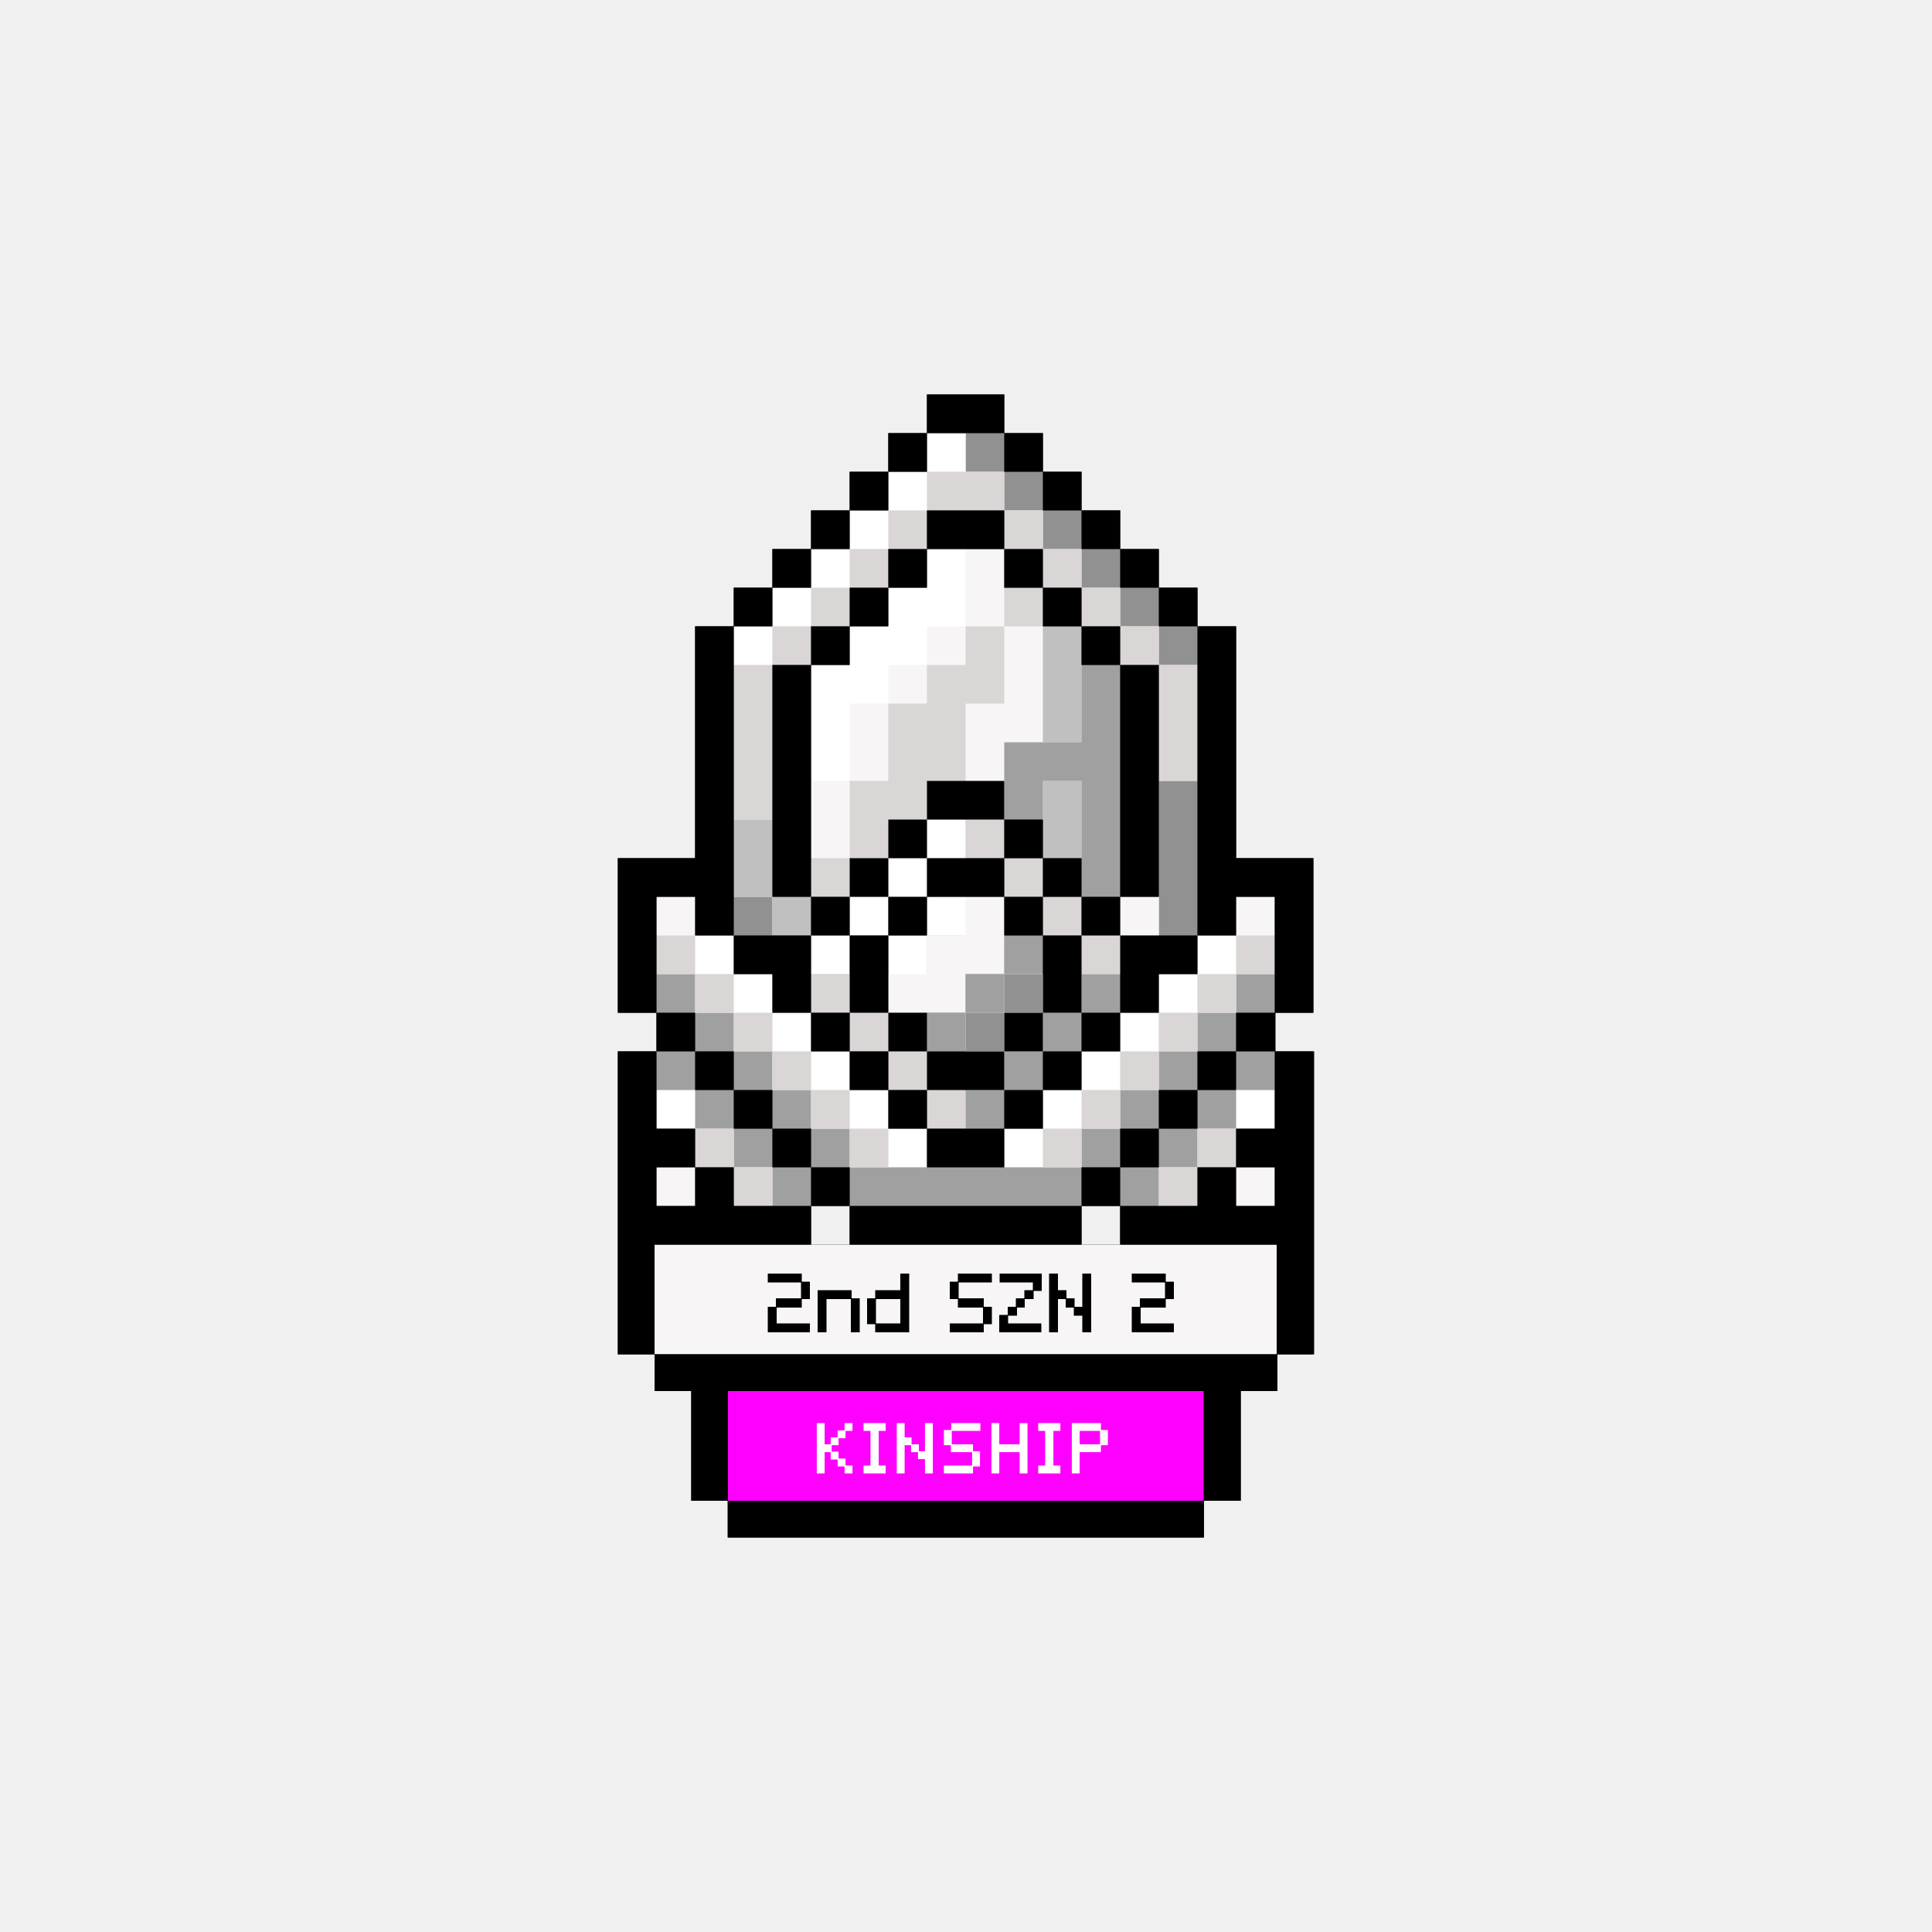
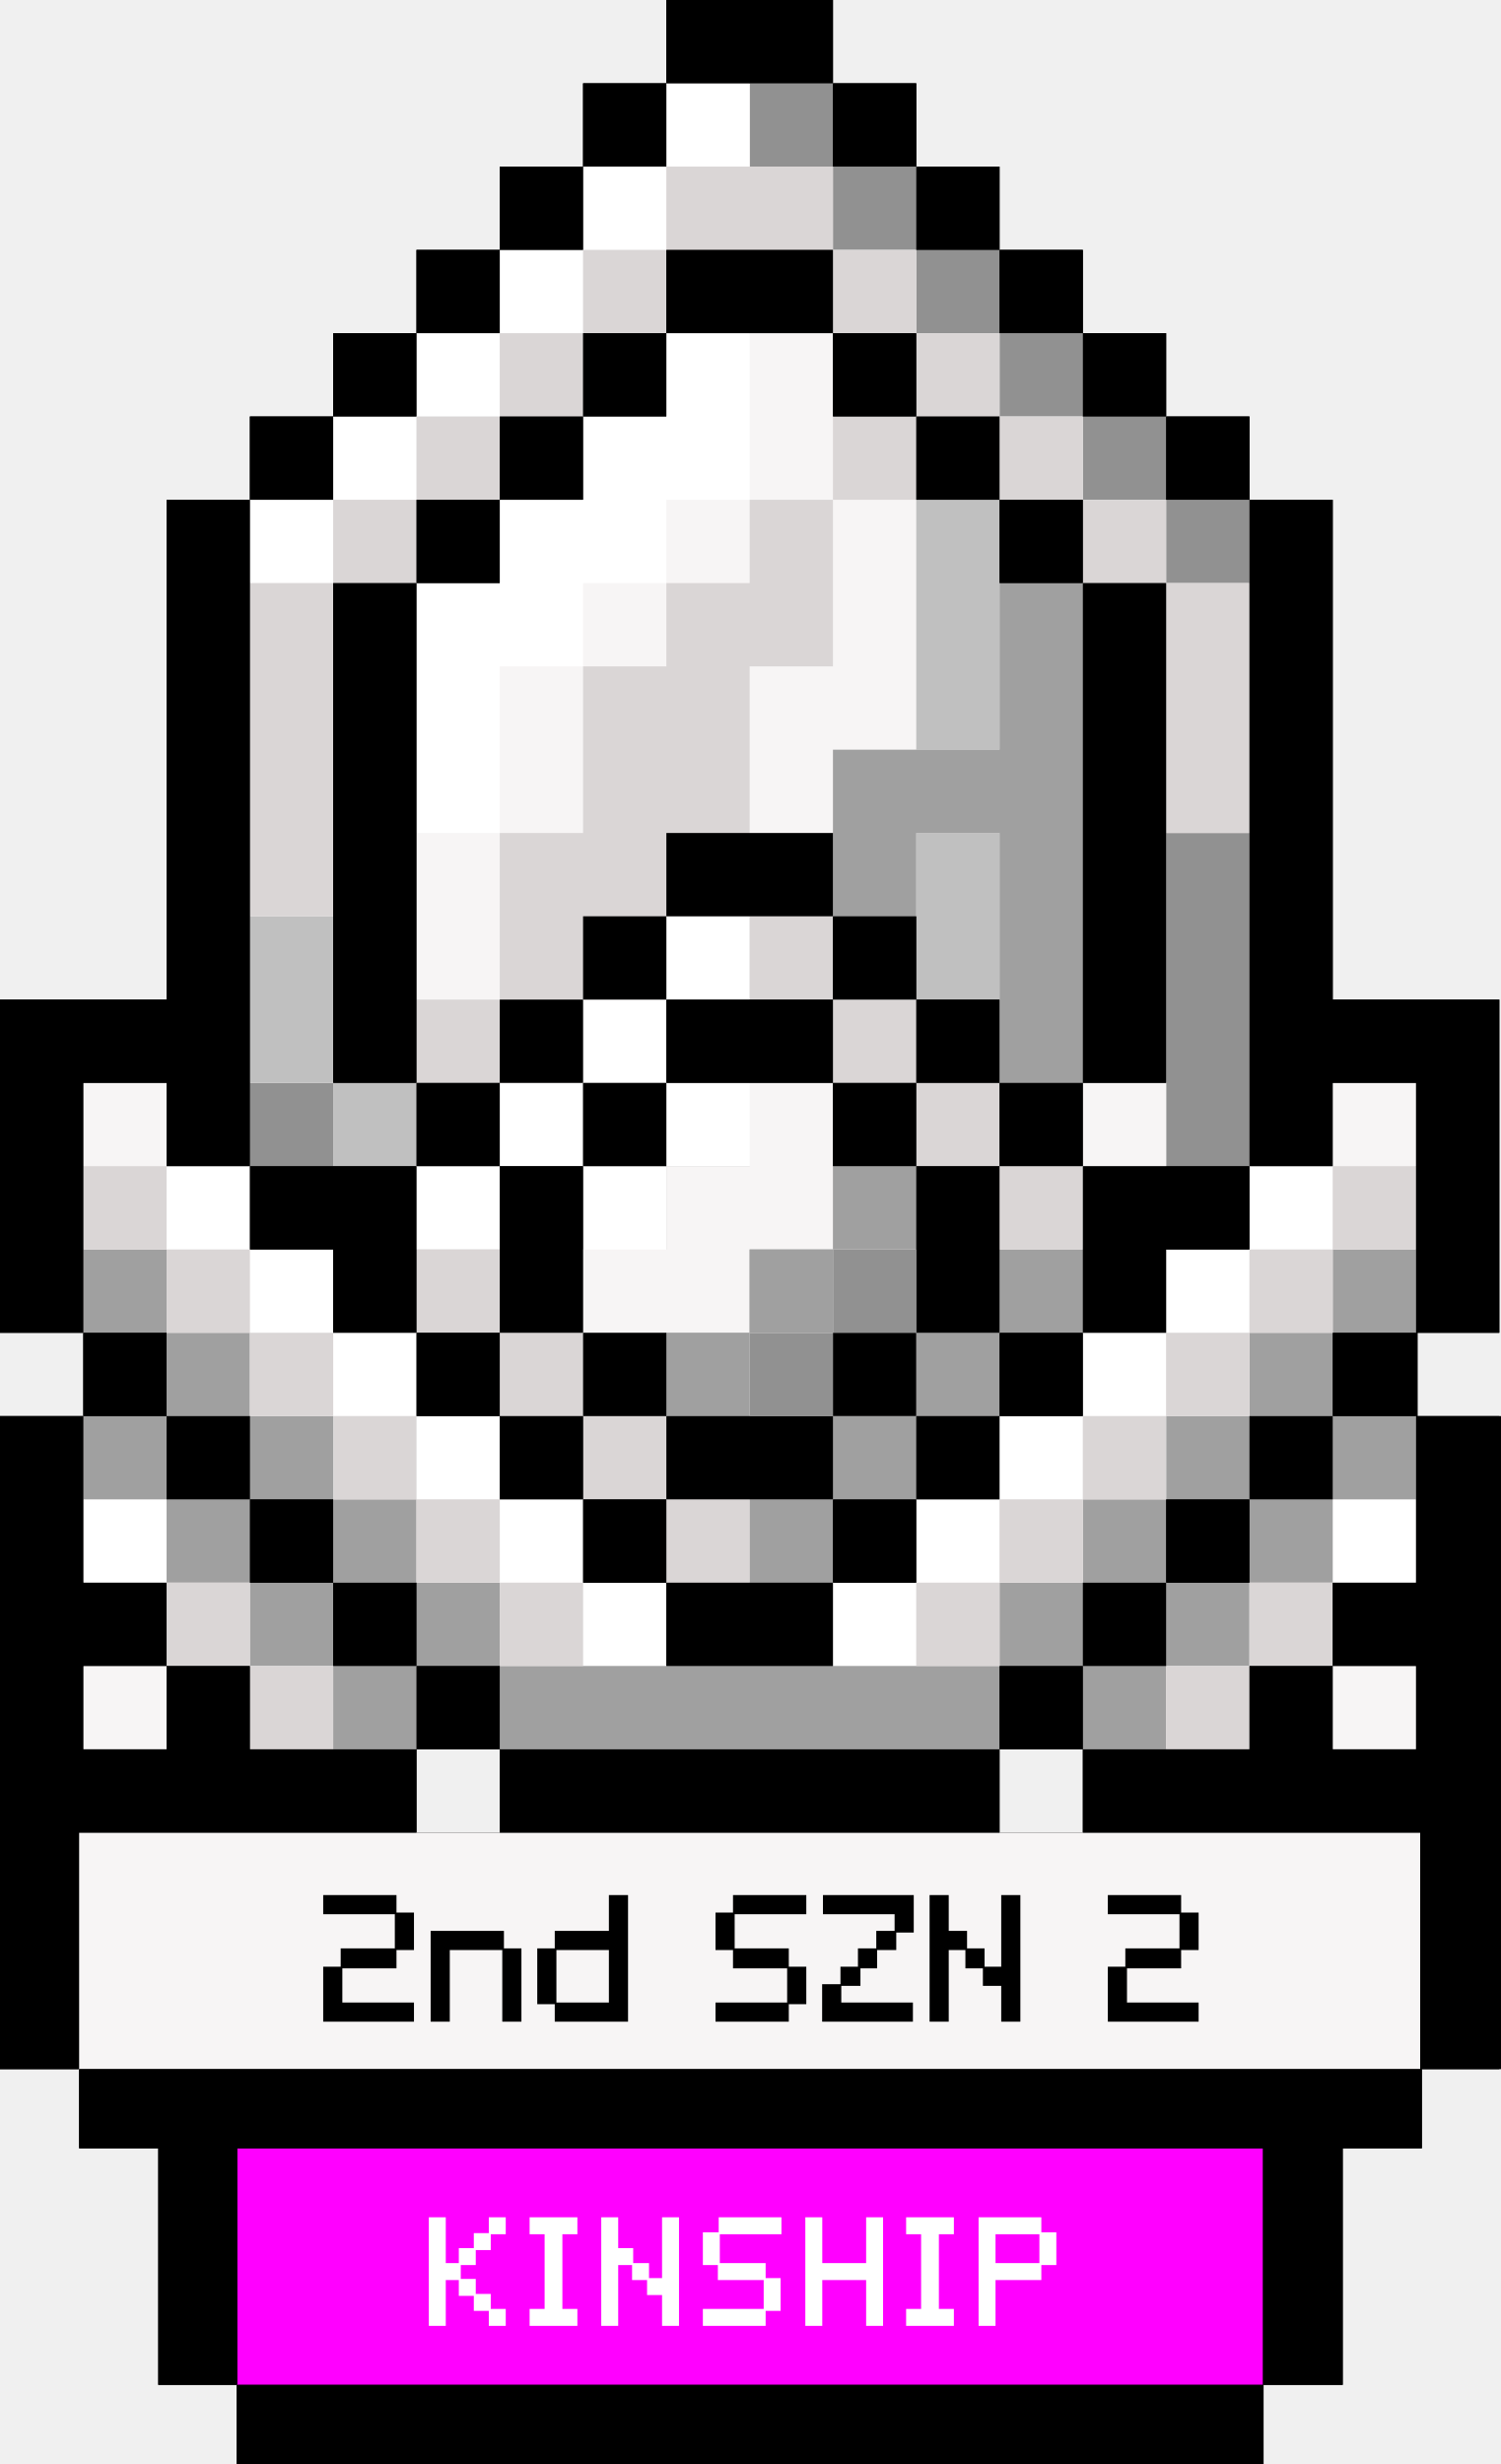
- <svg xmlns="http://www.w3.org/2000/svg" viewBox="0 0 500 500">
-   <style>.AJ{stroke-miterlimit:10}.AK{fill:#f7f5f5}</style>
-   <path d="M339.9 262.1v-40h-20v-60h-10v-10h-10v-10h-10v-10h-10v-10h-10v-10h-10v-10h-20v10h-10v10h-10v10h-10v10h-10v10h-10v10h-10v60h-20v40h10v10h-10v78.4h9.5v9.5h9.5v28.4h9.5v9.5h123.2v-9.5h9.5V360h9.5v-9.5h9.5v-78.4h-10v-10h9.8zm-120 60h-10v-10h10v10zm70 0h-10v-10h10v10z" />
-   <g class="AK">
-     <path d="M319.9 232.1v10h-10v10h-10v10h-10v10h-10v10h-10v10h-10v10h-20v-10h-10v-10h-10v-10h-10v-10h-10v-10h-10v-10h-10v-10h-10v30h10v10h10v10h10v10h10v10h10v10h60v-10h10v-10h10v-10h10v-10h10v-10h10v-30h-10 0zm-150 70h10v10h-10z" />
-     <path d="M319.9 302.1h10v10h-10zm-110-60v-10h-10v-60h10v-10h10v-10h10v-10h10v-10h20v10h10v10h10v10h10v10h10v60h-10v10h-10v10h-10v-10h-10v-10h-20v10h-10v10h-10v-10h-10v20h10v10h10v10h10v10h20v-10h10v-10h10v-10h10v-10h10v-10h10v-80h-10v-10h-10v-10h-10v-10h-10v-10h-10v-10h-20v10h-10v10h-10v10h-10v10h-10v10h-10v80h20z" />
-     <path d="M219.9 242.1h10v-10h10v-10h20v-10h10v10h10v10h10v-60h-10v-10h-10v-10h-10v-10h-20v10h-10v10h-10v10h-10v60h10v10h0zm-20 50h-10v-10h-10v-10h-10v20h10v10h10v10h20v-10h-10v-10z" />
-     <path d="M309.9 282.1v10h-10v10h-10v10h20v-10h10v-10h10v-20h-10v10h-10zm-40-50h10v10h-10z" />
-     <path d="M259.9 222.1h10v10h-10z" />
+ <svg xmlns="http://www.w3.org/2000/svg" viewBox="0 0 180.2 295.8">
+   <path d="M180 160v-40h-20V60h-10V50h-10V40h-10V30h-10V20h-10V10h-10V0H80v10H70v10H60v10H50v10H40v10H30v10H20v60H0v40h10v10H0v78.4h9.5v9.5H19v28.4h9.5v9.5h123.2v-9.5h9.5v-28.4h9.5v-9.5h9.5V170h-10v-10h9.8 0zM60 220H50v-10h10v10zm70 0h-10v-10h10v10z" />
+   <g fill="#f7f5f5">
+     <path d="M160 130v10h-10v10h-10v10h-10v10h-10v10h-10v10h-10v10H80v-10H70v-10H60v-10H50v-10H40v-10H30v-10H20v-10H10v30h10v10h10v10h10v10h10v10h10v10h60v-10h10v-10h10v-10h10v-10h10v-10h10v-30h-10 0zM10 200h10v10H10v-10z" />
+     <path d="M160 200h10v10h-10v-10zM50 140v-10H40V70h10V60h10V50h10V40h10V30h20v10h10v10h10v10h10v10h10v60h-10v10h-10v10h-10v-10h-10v-10H80v10H70v10H60v-10H50v20h10v10h10v10h10v10h20v-10h10v-10h10v-10h10v-10h10v-10h10V60h-10V50h-10V40h-10V30h-10V20h-10V10H80v10H70v10H60v10H50v10H40v10H30v80h20z" />
+     <path d="M60 140h10v-10h10v-10h20v-10h10v10h10v10h10V70h-10V60h-10V50h-10V40H80v10H70v10H60v10H50v60h10v10h0zm-20 50H30v-10H20v-10H10v20h10v10h10v10h20v-10H40v-10z" />
+     <path d="M150 180v10h-10v10h-10v10h20v-10h10v-10h10v-20h-10v10h-10zm-40-50h10v10h-10v-10z" />
+     <path d="M100,120h10v10h-10V120z" />
  </g>
-   <path d="M249.9 212.1h10v10h-10zm-10 30v10 10h10v-10h10v-10h-10zm30-10h10v10h-10z" fill="#a0a0a0" />
+   <path d="M90 110h10v10H90v-10zm-10 30v10 10h10v-10h10v-10H90 80zm30-10h10v10h-10v-10z" fill="#a0a0a0" />
  <g fill="#919191">
-     <path d="M249.9 112.1h10v10h-10z" />
-     <path d="M259.9 122.1h10v10h-10z" />
-     <path d="M269.9 132.1h10v10h-10z" />
-     <path d="M279.9 142.1h10v10h-10z" />
-     <path d="M289.9 152.1h10v10h-10z" />
-     <path d="M299.9 162.1h10v10h-10zm0 50v30h10v-40h-10v10z" />
-     <path d="M189.9 232.1h10v10h-10zm100 10h10v10h-10z" />
-     <path d="M279.9 252.1h10v10h-10z" />
-     <path d="M269.9 262.1h10v10h-10z" />
-     <path d="M259.9 272.1h10v10h-10z" />
-     <path d="M249.9 282.1h10v10h-10zm0-20h10v10h-10z" />
-     <path d="M259.9 252.1h10v10h-10z" />
+     <path d="M90,10h10v10H90V10z" />
+     <path d="M100,20h10v10h-10V20z" />
+     <path d="M110,30h10v10h-10V30z" />
+     <path d="M120,40h10v10h-10V40z" />
+     <path d="M130,50h10v10h-10V50z" />
+     <path d="M140 60h10v10h-10V60zm0 50v30h10v-40h-10v10z" />
+     <path d="M30 130h10v10H30v-10zm100 10h10v10h-10v-10z" />
+     <path d="M120,150h10v10h-10V150z" />
+     <path d="M110,160h10v10h-10V160z" />
+     <path d="M100,170h10v10h-10V170z" />
+     <path d="M90 180h10v10H90v-10zm0-20h10v10H90v-10z" />
+     <path d="M100,150h10v10h-10V150z" />
  </g>
-   <g class="AK">
-     <path d="M229.9 192.1v-10h-10v20h10v-10z" />
-     <path d="M209.9 212.1v10h10v-20h-10v10zm20-40h10v10h-10zm0 50h10v10h-10z" />
-     <path d="M239.9 212.1h10v10h-10z" />
-     <path d="M259.9 182.1h-10v30h10v-20h10v-30h-10v20zm-20-20h10v10h-10z" />
-     <path d="M259.9 152.1v-10h-10v20h10v-10z" />
+   <g fill="#f7f5f5">
+     <path d="M70,90V80H60v20h10V90z" />
+     <path d="M50 110v10h10v-20H50v10zm20-40h10v10H70V70zm0 50h10v10H70v-10z" />
+     <path d="M80,110h10v10H80V110z" />
+     <path d="M100 80H90v30h10V90h10V60h-10v20zM80 60h10v10H80V60z" />
+     <path d="M100,50V40H90v20h10V50z" />
  </g>
  <g fill="#fff">
-     <path d="M239.9 112.1h10v10h-10z" />
-     <path d="M229.9 122.1h10v10h-10z" />
-     <path d="M219.9 132.1h10v10h-10z" />
-     <path d="M209.9 142.1h10v10h-10z" />
-     <path d="M199.9 152.1h10v10h-10z" />
-     <path d="M189.9 162.1h10v10h-10z" />
+     <path d="M80,10h10v10H80V10z" />
+     <path d="M70,20h10v10H70V20z" />
+     <path d="M60,30h10v10H60V30z" />
+     <path d="M50,40h10v10H50V40z" />
+     <path d="M40,50h10v10H40V50z" />
+     <path d="M30,60h10v10H30V60z" />
  </g>
-   <g class="AK">
-     <path d="M289.9 232.1h10v10h-10z" />
-     <path d="M279.9 242.1h10v10h-10z" />
-     <path d="M269.9 252.1h10v10h-10z" />
-     <path d="M259.9 262.1h10v10h-10z" />
-     <path d="M249.9 272.1h10v10h-10zm70-40h10v10h-10zm-70 20h10v-20h-10v10h-10v10h-10v10h20v-10zm-80 50h10v10h-10zm150 0h10v10h-10zm-150-70h10v10h-10z" />
+   <g fill="#f7f5f5">
+     <path d="M130,130h10v10h-10V130z" />
+     <path d="M120,140h10v10h-10V140z" />
+     <path d="M110,150h10v10h-10V150z" />
+     <path d="M100,160h10v10h-10V160z" />
+     <path d="M90 170h10v10H90v-10zm70-40h10v10h-10v-10zm-70 20h10v-20H90v10H80v10H70v10h20v-10zm-80 50h10v10H10v-10zm150 0h10v10h-10v-10zM10 130h10v10H10v-10z" />
  </g>
  <g fill="silver">
-     <path d="M269.9 162.1v30h10v-30h-10zm0 40h10v20h-10zm-70 10h-10v20h10v-20z" />
-     <path d="M199.9 232.1h10v10h-10z" />
-     <path d="M209.9 242.1h10v10h-10z" />
-     <path d="M219.9 252.1h10v10h-10z" />
-     <path d="M229.9 262.1v10h10v10h10v-20h-20z" />
-     <path d="M249.9 252.1h10v10h-10z" />
+     <path d="M110 60v30h10V60h-10zm0 40h10v20h-10v-20zm-70 10H30v20h10v-20z" />
+     <path d="M40,130h10v10H40V130z" />
+     <path d="M50,140h10v10H50V140z" />
+     <path d="M60,150h10v10H60V150z" />
+     <path d="M70,160v10h10v10h10v-20H70z" />
+     <path d="M90,150h10v10H90V150z" />
  </g>
  <g fill="#fff">
-     <path d="M239.9 152.1h-10v10h-10v10h-10v10 10 10h10v-10-10h10v-10h10v-10h10v-10-10h-10zm20 140h10v10h-10z" />
-     <path d="M269.9 282.1h10v10h-10z" />
-     <path d="M279.9 272.1h10v10h-10z" />
-     <path d="M289.9 262.1h10v10h-10z" />
-     <path d="M299.9 252.1h10v10h-10z" />
-     <path d="M309.9 242.1h10v10h-10zm-140 40h10v10h-10zm150 0h10v10h-10zm-90 10h10v10h-10z" />
-     <path d="M219.9 282.1h10v10h-10z" />
-     <path d="M209.9 272.1h10v10h-10z" />
-     <path d="M199.9 262.1h10v10h-10z" />
-     <path d="M189.9 252.1h10v10h-10zm50-20h10v10h-10zm0-20h10v10h-10z" />
-     <path d="M229.9 222.1h10v10h-10zm0 20h10v10h-10zm-20 0h10v10h-10z" />
-     <path d="M219.9 232.1h10v10h-10zm-40 10h10v10h-10z" />
+     <path d="M80 50H70v10H60v10H50v10 10 10h10V90 80h10V70h10V60h10V50 40H80v10zm20 140h10v10h-10v-10z" />
+     <path d="M110,180h10v10h-10V180z" />
+     <path d="M120,170h10v10h-10V170z" />
+     <path d="M130,160h10v10h-10V160z" />
+     <path d="M140,150h10v10h-10V150z" />
+     <path d="M150 140h10v10h-10v-10zM10 180h10v10H10v-10zm150 0h10v10h-10v-10zm-90 10h10v10H70v-10z" />
+     <path d="M60,180h10v10H60V180z" />
+     <path d="M50,170h10v10H50V170z" />
+     <path d="M40,160h10v10H40V160z" />
+     <path d="M30 150h10v10H30v-10zm50-20h10v10H80v-10zm0-20h10v10H80v-10z" />
+     <path d="M70 120h10v10H70v-10zm0 20h10v10H70v-10zm-20 0h10v10H50v-10z" />
+     <path d="M60 130h10v10H60v-10zm-40 10h10v10H20v-10z" />
  </g>
  <g fill="#a0a0a0">
-     <path d="M239.9 262.1h10v10h-10zm30-60h10v30h10v-60h-10v20h-20v20h10v-10z" />
-     <path d="M249.9 252.1h10v10h-10z" />
-     <path d="M259.9 242.1h10v10h-10zm0 60h-40v10h60v-10h-20zm0-30h10v10h-10z" />
-     <path d="M249.9 282.1h10v10h-10zm20-20h10v10h-10zm10 30h10v10h-10zm30-30h10v10h-10z" />
-     <path d="M319.9 252.1h10v10h-10zm-30 30h10v10h-10z" />
-     <path d="M299.9 272.1h10v10h-10zm-120 10h10v10h-10z" />
-     <path d="M169.9 272.1h10v10h-10zm30 30h10v10h-10z" />
-     <path d="M189.9 292.1h10v10h-10zm120-10h10v10h-10z" />
-     <path d="M319.9 272.1h10v10h-10zm-30 30h10v10h-10z" />
-     <path d="M299.9 292.1h10v10h-10zm-20-40h10v10h-10zm-70 40h10v10h-10zm-30-30h10v10h-10z" />
-     <path d="M169.9 252.1h10v10h-10zm30 30h10v10h-10z" />
-     <path d="M189.9 272.1h10v10h-10z" />
+     <path d="M80 160h10v10H80v-10zm30-60h10v30h10V70h-10v20h-20v20h10v-10z" />
+     <path d="M90,150h10v10H90V150z" />
+     <path d="M100 140h10v10h-10v-10zm0 60H60v10h60v-10h-20zm0-30h10v10h-10v-10z" />
+     <path d="M90 180h10v10H90v-10zm20-20h10v10h-10v-10zm10 30h10v10h-10v-10zm30-30h10v10h-10v-10z" />
+     <path d="M160 150h10v10h-10v-10zm-30 30h10v10h-10v-10z" />
+     <path d="M140 170h10v10h-10v-10zM20 180h10v10H20v-10z" />
+     <path d="M10 170h10v10H10v-10zm30 30h10v10H40v-10z" />
+     <path d="M30 190h10v10H30v-10zm120-10h10v10h-10v-10z" />
+     <path d="M160 170h10v10h-10v-10zm-30 30h10v10h-10v-10z" />
+     <path d="M140 190h10v10h-10v-10zm-20-40h10v10h-10v-10zm-70 40h10v10H50v-10zm-30-30h10v10H20v-10z" />
+     <path d="M10 150h10v10H10v-10zm30 30h10v10H40v-10z" />
+     <path d="M30,170h10v10H30V170z" />
  </g>
-   <path d="M188.3 360v28.4h123.2V360H188.3z" fill="#f0f" />
+   <path d="M28.4,257.9v28.4h123.2v-28.4H28.4z" fill="#f0f" />
  <g fill="#dad6d6">
-     <path d="M249.9 172.1h-10v10h-10v20h-10v20h-10v10h20v-10h10v-10h10v-30h10v-20h-10v10z" />
-     <path d="M259.9 152.1h10v10h-10zm0-20v-10h-20v10h20z" />
-     <path d="M259.9 132.1h10v10h-10z" />
-     <path d="M269.9 142.1h10v10h-10z" />
-     <path d="M279.9 152.1h10v10h-10z" />
-     <path d="M289.9 162.1h10v10h-10z" />
-     <path d="M299.9 192.1v10h10v-30h-10v20zm-100 10v-30h-10v40h10v-10zm30-70h10v10h-10z" />
-     <path d="M219.9 142.1h10v10h-10z" />
-     <path d="M209.9 152.1h10v10h-10z" />
-     <path d="M199.9 162.1h10v10h-10zm70 130h10v10h-10z" />
-     <path d="M239.9 282.1h10v10h-10zm40 0h10v10h-10zm30-30h10v10h-10z" />
-     <path d="M319.9 242.1h10v10h-10zm-30 30h10v10h-10z" />
-     <path d="M299.9 262.1h10v10h-10zm-120 30h10v10h-10z" />
-     <path d="M189.9 302.1h10v10h-10zm120-10h10v10h-10z" />
-     <path d="M299.9 302.1h10v10h-10zm-80-10h10v10h-10zm10-20h10v10h-10zm20-60h10v10h-10zm20 20h10v10h-10z" />
-     <path d="M259.9 222.1h10v10h-10zm-50 30h10v10h-10z" />
-     <path d="M279.9 242.1h10v10h-10zm-60 20h10v10h-10zm-10 20h10v10h-10zm-30-30h10v10h-10z" />
-     <path d="M169.9 242.1h10v10h-10zm30 30h10v10h-10z" />
-     <path d="M189.9 262.1h10v10h-10z" />
+     <path d="M90,70H80v10H70v20H60v20H50v10h20v-10h10v-10h10V80h10V60H90V70z" />
+     <path d="M100 50h10v10h-10V50zm0-20V20H80v10h20z" />
+     <path d="M100,30h10v10h-10V30z" />
+     <path d="M110,40h10v10h-10V40z" />
+     <path d="M120,50h10v10h-10V50z" />
+     <path d="M130,60h10v10h-10V60z" />
+     <path d="M140 90v10h10V70h-10v20zM40 100V70H30v40h10v-10zm30-70h10v10H70V30z" />
+     <path d="M60,40h10v10H60V40z" />
+     <path d="M50,50h10v10H50V50z" />
+     <path d="M40 60h10v10H40V60zm70 130h10v10h-10v-10z" />
+     <path d="M80 180h10v10H80v-10zm40 0h10v10h-10v-10zm30-30h10v10h-10v-10z" />
+     <path d="M160 140h10v10h-10v-10zm-30 30h10v10h-10v-10z" />
+     <path d="M140 160h10v10h-10v-10zM20 190h10v10H20v-10z" />
+     <path d="M30 200h10v10H30v-10zm120-10h10v10h-10v-10z" />
+     <path d="M140 200h10v10h-10v-10zm-80-10h10v10H60v-10zm10-20h10v10H70v-10zm20-60h10v10H90v-10zm20 20h10v10h-10v-10z" />
+     <path d="M100 120h10v10h-10v-10zm-50 30h10v10H50v-10z" />
+     <path d="M120 140h10v10h-10v-10zm-60 20h10v10H60v-10zm-10 20h10v10H50v-10zm-30-30h10v10H20v-10z" />
+     <path d="M10 140h10v10H10v-10zm30 30h10v10H40v-10z" />
+     <path d="M30,160h10v10H30V160z" />
  </g>
-   <path d="M320.9 322.1H169.3v28.4h161.1v-28.4h-9.5z" class="AK" />
-   <path d="M259.9 112.1v-10h-20v10h20z" />
-   <path d="M259.9 112.1h10v10h-10z" />
-   <path d="M269.9 122.1h10v10h-10z" />
-   <path d="M279.9 132.1h10v10h-10z" />
-   <path d="M289.9 142.1h10v10h-10z" />
-   <path d="M299.9 152.1h10v10h-10zm-70-40h10v10h-10z" />
-   <path d="M219.9 122.1h10v10h-10z" />
-   <path d="M209.9 132.1h10v10h-10z" />
-   <path d="M199.9 142.1h10v10h-10z" />
-   <path d="M189.9 152.1h10v10h-10zm100 40v40h10v-60h-10v20zm-80 20v-40h-10v60h10v-20zm50-70v-10h-20v10h20z" />
-   <path d="M229.9 142.1h10v10h-10zm30 0h10v10h-10z" />
-   <path d="M269.9 152.1h10v10h-10z" />
-   <path d="M279.9 162.1h10v10h-10zm-60-10h10v10h-10z" />
-   <path d="M209.9 162.1h10v10h-10zm30 130v10h20v-10h-20zm20-80v-10h-20v10h20zm-20 60v10h20v-10h-20z" />
-   <path d="M259.9 262.1h10v10h-10zm0-50h10v10h-10zm20 20h10v10h-10z" />
-   <path d="M289.9 242.1v20h10v-10h10v-10h-20zm-20-20h10v10h-10zm50 40h10v10h-10z" />
-   <path d="M319.9 222.1v-60h-10v80h10v-10h10v30h10v-40h-20 0zm-40 40h10v10h-10z" />
-   <path d="M269.9 272.1h10v10h-10z" />
-   <path d="M259.9 282.1h10v10h-10zm-80-10h10v10h-10z" />
-   <path d="M189.9 282.1h10v10h-10z" />
-   <path d="M199.9 292.1h10v10h-10z" />
-   <path d="M209.9 302.1h10v10h-10z" />
-   <path d="M229.9 322.1h50v-10h-60v10h10zm80-50h10v10h-10z" />
-   <path d="M299.9 282.1h10v10h-10z" />
-   <path d="M289.9 292.1h10v10h-10z" />
-   <path d="M279.9 302.1h10v10h-10z" />
-   <path d="M329.9 292.1h-10v10h10v10h-10v-10h-10v10h-20v10h40.5v28.4h9.5v-78.4h-10v20zm-100-30h10v10h-10zm20-40h-10v10h20v-10h-10 0z" />
-   <path d="M259.9 232.1h10v10h-10zm-30 0h10v10h-10z" />
-   <path d="M269.9 252.1v10h10v-20h-10v10zm-40-10h-10v20h10v-20z" />
-   <path d="M229.9 212.1h10v10h-10zm-20 20h10v10h-10z" />
-   <path d="M209.9 242.1h-20v10h10v10h10v-20zm10-20h10v10h-10zm-50 40h10v10h-10z" />
-   <path d="M169.9 242.1v-10h10v10h10v-80h-10v60h-20v40h10v-20zm40 20h10v10h-10z" />
-   <path d="M219.9 272.1h10v10h-10z" />
-   <path d="M229.9 282.1h10v10h-10zm-60.5 49.5v-9.5h40.5v-10h-20v-10h-10v10h-10v-10h10v-10h-10v-20h-10v78.4h9.5v-18.9zm123.1 56.8H188.3v9.5h123.2v-9.5h-19z" />
-   <path d="M311.5 350.5H169.4v9.5h9.5v28.4h9.5V360h123.2v28.4h9.5V360h9.5v-9.5h-19.1z" />
-   <path d="M207.4 329.7v2.1h-8.6v-2.1h8.6zm-6.5 8.6v4.3h8.6v2.1h-10.7v-6.4h2.1 0zm6.5 0h-6.5v-2.2h6.5v2.2zm2.1-2.2h-2.1v-4.3h2.1v4.3zm4.3 0v8.6h-2.1V334h8.6v2.1h-6.5zm8.6 0v8.6h-2.1v-8.6h2.1zm4.2 6.5h-2.1v-6.5h2.1v6.5zm0-6.5V334h6.5v-4.3h2.1v15h-8.6v-2.1h6.5v-6.5h-6.5 0zm21.4-4.3v4.3h-2.1v-4.3h2.1zm-2.1 10.8h8.6v2.1h-8.6v-2.1zm10.7-10.8H248v-2.1h8.6v2.1zm-8.6 6.5v-2.2h6.5v2.2H248zm6.5 4.3v-4.3h2.1v4.3h-2.1zm15-12.9v4.3h-2.1v-2.2h-8.6v-2.1h10.7 0zm-10.8 10.7h2.1v2.2h8.6v2.1h-10.7v-4.3zm2.2-2.1h2.2v2.1h-2.2v-2.1h0zm2.1-2.2h2.1v2.2H263v-2.2zm2.2-2.1h2.2v2.1h-2.2V334zm10.7 0v2.1h-2.2v8.6h-2.1v-15h2.1v4.3h2.2 0zm2.1 2.1v2.2h-2.1v-2.2h2.1zm4.3-6.4v15h-2.1v-4.3H278v-2.1h2.2v-8.6h2.1 0zm19.3 0v2.1H293v-2.1h8.6zm-6.5 8.6v4.3h8.6v2.1H293v-6.4h2.1 0zm6.5 0h-6.5v-2.2h6.5v2.2zm2.1-2.2h-2.1v-4.3h2.1v4.3z" stroke="#000" stroke-width=".199" class="AJ" />
-   <g fill="#fff" stroke="#fff" stroke-width=".234" class="AJ">
-     <path d="M215.1 373.9v1.8h-1.8v5.5h-1.8v-12.8h1.8v5.5h1.8zm1.8 0h-1.8v-1.8h1.8v1.8zm-1.8 3.7v-1.8h1.8v1.8h-1.8zm3.6-5.5h-1.8v-1.8h1.8v1.8zm-1.8 7.3v-1.8h1.8v1.8h-1.8zm3.6-9.2h-1.8v-1.8h1.8v1.8zm-1.8 11v-1.8h1.8v1.8h-1.8z" />
-     <use href="#B" />
-     <path d="M235.8 372.1v1.8H234v7.3h-1.8v-12.8h1.8v3.7h1.8zm1.9 1.8v1.8h-1.8v-1.8h1.8zm3.6-5.5v12.8h-1.8v-3.7h-1.8v-1.8h1.8v-7.3h1.8zm4.9 1.8v3.7h-1.8v-3.7h1.8zm-1.8 9.2h7.3v1.8h-7.3v-1.8zm9.2-9.2h-7.3v-1.8h7.3v1.8zm-7.4 5.5v-1.8h5.5v1.8h-5.5zm5.5 3.7v-3.7h1.8v3.7h-1.8zm14.1-11v12.8H264v-5.5h-5.5v5.5h-1.8v-12.8h1.8v5.5h5.5v-5.5h1.8z" />
-     <use href="#B" x="45.2" />
-     <path d="M279.3 373.9h5.5v1.8h-5.5v5.5h-1.8v-12.8h7.3v1.8h-5.5v3.7zm7.3-3.7v3.7h-1.8v-3.7h1.8z" />
+   <path d="M161 220H9.4v28.4h161.1V220H161h0z" fill="#f7f5f5" />
+   <path d="M100 10V0H80v10h20z" />
+   <path d="M100,10h10v10h-10V10z" />
+   <path d="M110,20h10v10h-10V20z" />
+   <path d="M120,30h10v10h-10V30z" />
+   <path d="M130,40h10v10h-10V40z" />
+   <path d="M140 50h10v10h-10V50zM70 10h10v10H70V10z" />
+   <path d="M60,20h10v10H60V20z" />
+   <path d="M50,30h10v10H50V30z" />
+   <path d="M40,40h10v10H40V40z" />
+   <path d="M30 50h10v10H30V50zm100 40v40h10V70h-10v20zm-80 20V70H40v60h10v-20zm50-70V30H80v10h20z" />
+   <path d="M70 40h10v10H70V40zm30 0h10v10h-10V40z" />
+   <path d="M110,50h10v10h-10V50z" />
+   <path d="M120 60h10v10h-10V60zM60 50h10v10H60V50z" />
+   <path d="M50 60h10v10H50V60zm30 130v10h20v-10H80zm20-80v-10H80v10h20zm-20 60v10h20v-10H80z" />
+   <path d="M100 160h10v10h-10v-10zm0-50h10v10h-10v-10zm20 20h10v10h-10v-10z" />
+   <path d="M130 140v20h10v-10h10v-10h-20zm-20-20h10v10h-10v-10zm50 40h10v10h-10v-10z" />
+   <path d="M160 120V60h-10v80h10v-10h10v30h10v-40h-20 0zm-40 40h10v10h-10v-10z" />
+   <path d="M110,170h10v10h-10V170z" />
+   <path d="M100 180h10v10h-10v-10zm-80-10h10v10H20v-10z" />
+   <path d="M30,180h10v10H30V180z" />
+   <path d="M40,190h10v10H40V190z" />
+   <path d="M50,200h10v10H50V200z" />
+   <path d="M70 220h50v-10H60v10h10zm80-50h10v10h-10v-10z" />
+   <path d="M140,180h10v10h-10V180z" />
+   <path d="M130,190h10v10h-10V190z" />
+   <path d="M120,200h10v10h-10V200z" />
+   <path d="M170 190h-10v10h10v10h-10v-10h-10v10h-20v10h40.5v28.4h9.5V170h-10v20zM70 160h10v10H70v-10zm20-40H80v10h20v-10H90h0z" />
+   <path d="M100 130h10v10h-10v-10zm-30 0h10v10H70v-10z" />
+   <path d="M110 150v10h10v-20h-10v10zm-40-10H60v20h10v-20z" />
+   <path d="M70 110h10v10H70v-10zm-20 20h10v10H50v-10z" />
+   <path d="M50 140H30v10h10v10h10v-20zm10-20h10v10H60v-10zm-50 40h10v10H10v-10z" />
+   <path d="M10 140v-10h10v10h10V60H20v60H0v40h10v-20zm40 20h10v10H50v-10z" />
+   <path d="M60,170h10v10H60V170z" />
+   <path d="M70 180h10v10H70v-10zM9.5 229.5V220H50v-10H30v-10H20v10H10v-10h10v-10H10v-20H0v78.4h9.5v-18.9zm123.1 56.8H28.4v9.5h123.2v-9.5h-19z" />
+   <path d="M151.6 248.4H9.5v9.5H19v28.4h9.5v-28.4h123.2v28.4h9.5v-28.4h9.5v-9.5h-19.1 0z" />
+   <g stroke-miterlimit="10">
+     <path d="M47.5 227.6v2.1h-8.6v-2.1h8.6zm-6.5 8.6v4.3h8.6v2.1H38.9v-6.4H41h0 0zm6.5 0H41V234h6.5v2.2zm2.1-2.2h-2.1v-4.3h2.1v4.3zm4.3 0v8.6h-2.1v-10.7h8.6v2.1h-6.5zm8.6 0v8.6h-2.1V234h2.1zm4.2 6.5h-2.1V234h2.1v6.5zm0-6.5v-2.1h6.5v-4.3h2.1v15h-8.6v-2.1h6.5V234h-6.5 0zm21.4-4.3v4.3H86v-4.3h2.1zM86 240.5h8.6v2.1H86v-2.1zm10.7-10.8h-8.6v-2.1h8.6v2.1zm-8.6 6.5V234h6.5v2.2h-6.5zm6.5 4.3v-4.3h2.1v4.3h-2.1zm15-12.9v4.3h-2.1v-2.2h-8.6v-2.1h10.7 0 0zm-10.8 10.7h2.1v2.2h8.6v2.1H98.8v-4.3h0zm2.2-2.1h2.2v2.1H101v-2.1h0zm2.1-2.2h2.1v2.2h-2.1V234h0zm2.2-2.1h2.2v2.1h-2.2v-2.1zm10.7 0v2.1h-2.2v8.6h-2.1v-15h2.1v4.3h2.2 0zm2.1 2.1v2.2H116V234h2.1zm4.3-6.4v15h-2.1v-4.3h-2.2v-2.1h2.2v-8.6h2.1 0 0zm19.3 0v2.1h-8.6v-2.1h8.6 0zm-6.5 8.6v4.3h8.6v2.1h-10.7v-6.4h2.1 0 0zm6.5 0h-6.5V234h6.5v2.2zm2.1-2.2h-2.1v-4.3h2.1v4.3z" stroke="#000" stroke-width=".199" />
+     <path d="M55.2 271.8v1.8h-1.8v5.5h-1.8v-12.8h1.8v5.5h1.8zm1.8 0h-1.8V270H57v1.8zm-1.8 3.7v-1.8H57v1.8h-1.8zm3.6-5.5H57v-1.8h1.8v1.8zm-1.8 7.3v-1.8h1.8v1.8H57zm3.6-9.2h-1.8v-1.8h1.8v1.8zm-1.8 11v-1.8h1.8v1.8h-1.8zm8.6-11v9.2h1.8v1.8h-5.5v-1.8h1.8v-9.2h-1.8v-1.8h5.5v1.8h-1.8zm8.5 1.9v1.8h-1.8v7.3h-1.8v-12.8h1.8v3.7h1.8zm1.9 1.8v1.8H76v-1.8h1.8zm3.6-5.5v12.8h-1.8v-3.7h-1.8v-1.8h1.8v-7.3h1.8zm4.9 1.8v3.7h-1.8v-3.7h1.8zm-1.8 9.2h7.3v1.8h-7.3v-1.8zm9.2-9.2h-7.3v-1.8h7.3v1.8zm-7.4 5.5v-1.8h5.5v1.8h-5.5zm5.5 3.7v-3.7h1.8v3.7h-1.8zm14.1-11v12.8h-1.8v-5.5h-5.5v5.5h-1.8v-12.8h1.8v5.5h5.5v-5.5h1.8zm6.7 1.8v9.2h1.8v1.8h-5.5v-1.8h1.8v-9.2h-1.8v-1.8h5.5v1.8h-1.8zm6.8 3.7h5.5v1.8h-5.5v5.5h-1.8v-12.8h7.3v1.8h-5.5v3.7zm7.3-3.7v3.7h-1.8v-3.7h1.8z" fill="#fff" stroke="#fff" stroke-width=".234" />
  </g>
-   <defs>
-     <path id="B" d="M227.3 370.2v9.2h1.8v1.8h-5.5v-1.8h1.8v-9.2h-1.8v-1.8h5.5v1.8h-1.8z" />
-   </defs>
</svg>
